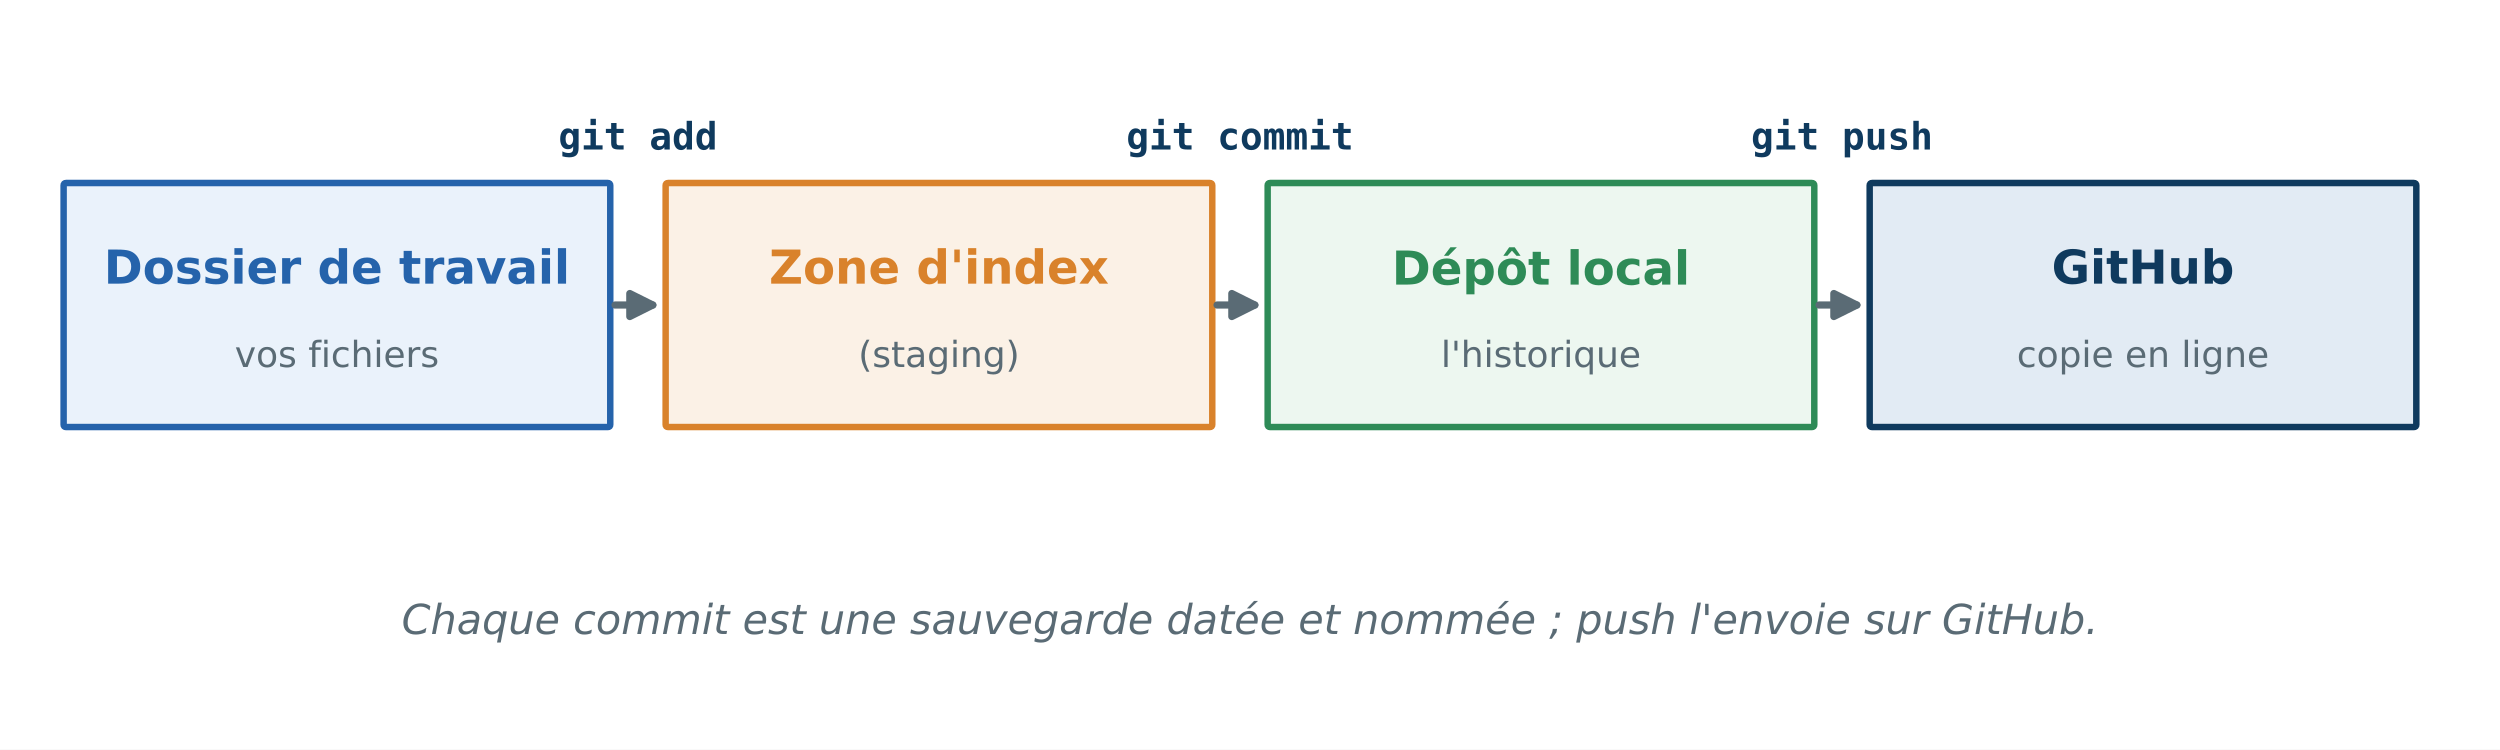
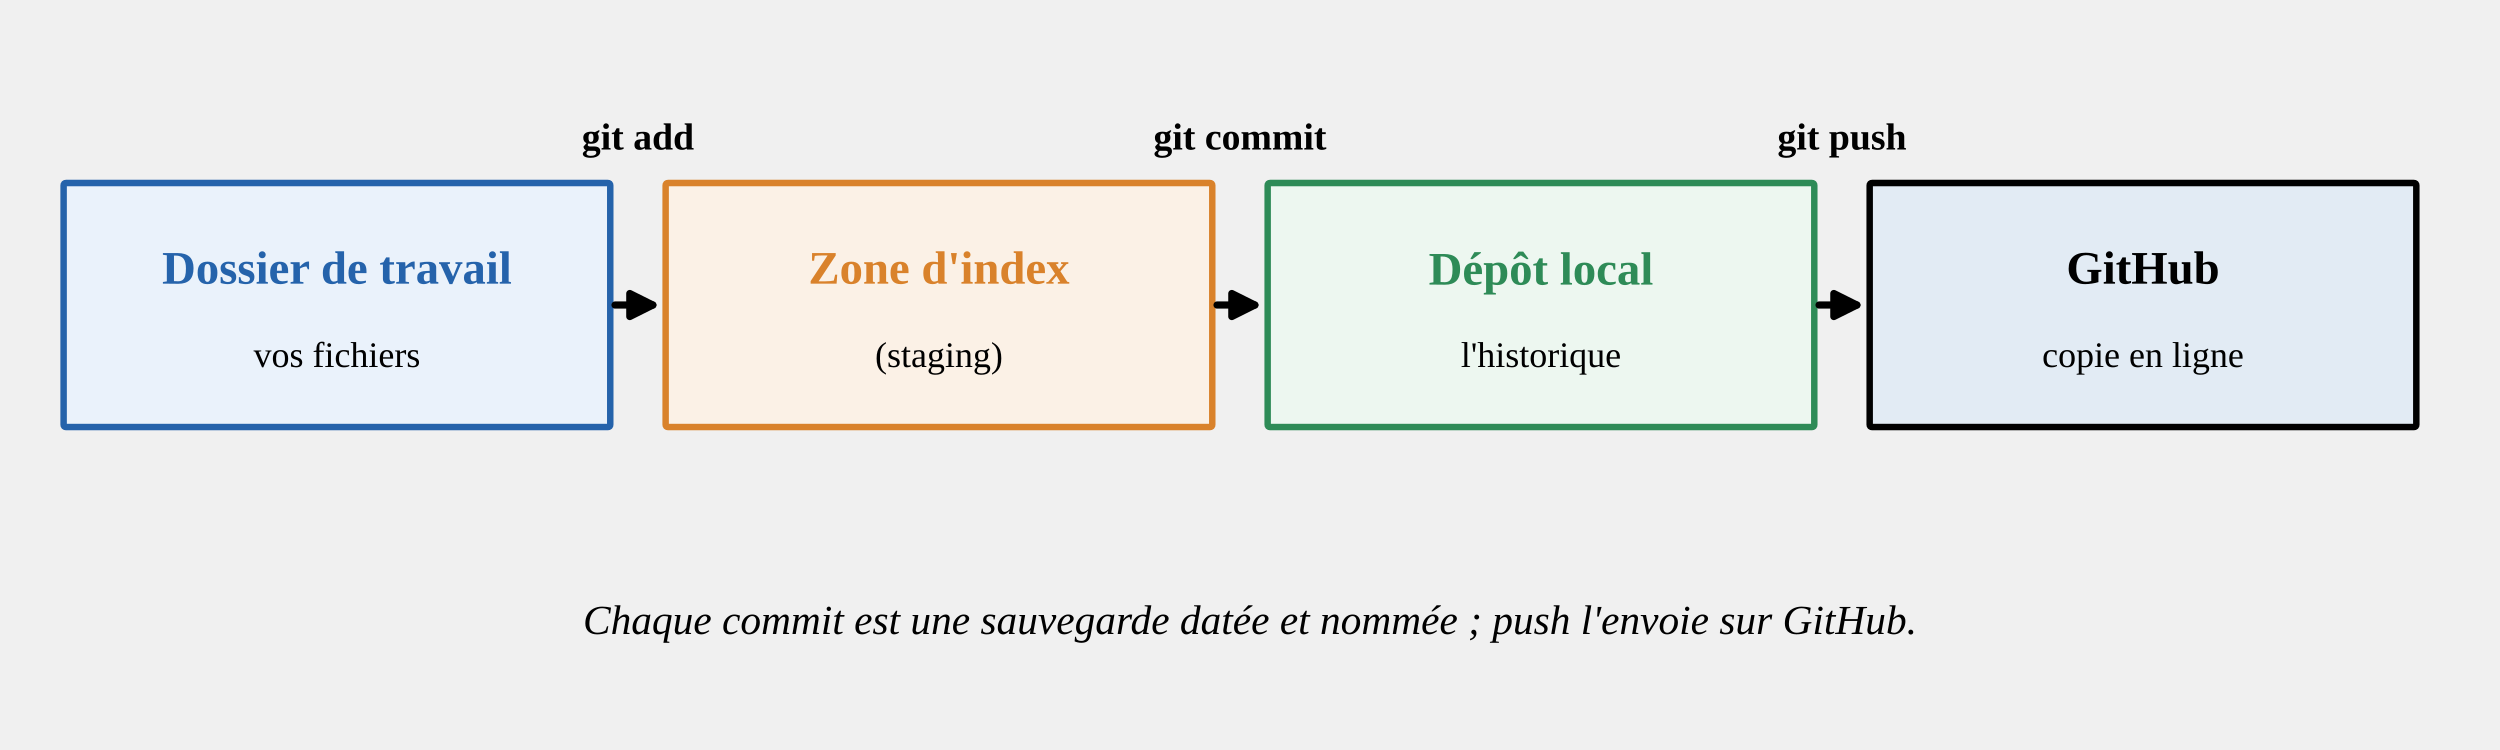
<svg xmlns="http://www.w3.org/2000/svg" width="695.16pt" height="208.44pt" viewBox="0 0 695.16 208.44" version="1.1">
  <defs>
    <style type="text/css">*{stroke-linejoin: round; stroke-linecap: butt}</style>
  </defs>
  <g id="figure_1">
    <g id="patch_1">
-       <path d="M 0 208.44  L 695.16 208.44  L 695.16 0  L 0 0  z " style="fill: #ffffff" />
+       <path d="M 0 208.44  L 695.16 208.44  L 695.16 0  L 0 0  z " style="fill: none" />
    </g>
    <g id="axes_1">
      <g id="patch_2">
        <path d="M 18.36 118.745  L 169.02 118.745  Q 169.69 118.745 169.69 118.08  L 169.69 51.552  Q 169.69 50.887 169.02 50.887  L 18.36 50.887  Q 17.69 50.887 17.69 51.552  L 17.69 118.08  Q 17.69 118.745 18.36 118.745  z " clip-path="url(#p9a68f1b565)" style="fill: #eaf2fb; stroke: #2563ab; stroke-width: 1.8; stroke-linejoin: miter" />
      </g>
      <g id="patch_3">
        <path d="M 185.76 118.745  L 336.42 118.745  Q 337.09 118.745 337.09 118.08  L 337.09 51.552  Q 337.09 50.887 336.42 50.887  L 185.76 50.887  Q 185.09 50.887 185.09 51.552  L 185.09 118.08  Q 185.09 118.745 185.76 118.745  z " clip-path="url(#p9a68f1b565)" style="fill: #fbf1e6; stroke: #d9822b; stroke-width: 1.8; stroke-linejoin: miter" />
      </g>
      <g id="patch_4">
        <path d="M 353.16 118.745  L 503.82 118.745  Q 504.49 118.745 504.49 118.08  L 504.49 51.552  Q 504.49 50.887 503.82 50.887  L 353.16 50.887  Q 352.49 50.887 352.49 51.552  L 352.49 118.08  Q 352.49 118.745 353.16 118.745  z " clip-path="url(#p9a68f1b565)" style="fill: #edf7f0; stroke: #2e8b57; stroke-width: 1.8; stroke-linejoin: miter" />
      </g>
      <g id="patch_5">
-         <path d="M 520.56 118.745  L 671.22 118.745  Q 671.89 118.745 671.89 118.08  L 671.89 51.552  Q 671.89 50.887 671.22 50.887  L 520.56 50.887  Q 519.89 50.887 519.89 51.552  L 519.89 118.08  Q 519.89 118.745 520.56 118.745  z " clip-path="url(#p9a68f1b565)" style="fill: #e2ebf4; stroke: #0f3a5e; stroke-width: 1.8; stroke-linejoin: miter" />
+         <path d="M 520.56 118.745  L 671.22 118.745  Q 671.89 118.745 671.89 118.08  L 671.89 51.552  Q 671.89 50.887 671.22 50.887  L 520.56 50.887  Q 519.89 50.887 519.89 51.552  L 519.89 118.08  Q 519.89 118.745 520.56 118.745  z " clip-path="url(#p9a68f1b565)" style="fill: #e2ebf4; stroke: currentColor; stroke-width: 1.8; stroke-linejoin: miter" />
      </g>
      <g id="patch_6">
-         <path d="M 171.019 84.816  Q 177.391 84.816 181.526 84.816  " clip-path="url(#p9a68f1b565)" style="fill: none; stroke: #5a6b75; stroke-width: 2; stroke-linecap: round" />
-         <path d="M 175.126 81.616  L 181.526 84.816  L 175.126 88.016  z " clip-path="url(#p9a68f1b565)" style="fill: #5a6b75; stroke: #5a6b75; stroke-width: 2; stroke-linecap: round" />
+         <path d="M 171.019 84.816  Q 177.391 84.816 181.526 84.816  " clip-path="url(#p9a68f1b565)" style="fill: none; stroke: currentColor; stroke-width: 2; stroke-linecap: round" />
+         <path d="M 175.126 81.616  L 181.526 84.816  L 175.126 88.016  z " clip-path="url(#p9a68f1b565)" style="fill: currentColor; stroke: currentColor; stroke-width: 2; stroke-linecap: round" />
      </g>
      <g id="patch_7">
-         <path d="M 338.419 84.816  Q 344.791 84.816 348.926 84.816  " clip-path="url(#p9a68f1b565)" style="fill: none; stroke: #5a6b75; stroke-width: 2; stroke-linecap: round" />
-         <path d="M 342.526 81.616  L 348.926 84.816  L 342.526 88.016  z " clip-path="url(#p9a68f1b565)" style="fill: #5a6b75; stroke: #5a6b75; stroke-width: 2; stroke-linecap: round" />
+         <path d="M 338.419 84.816  Q 344.791 84.816 348.926 84.816  " clip-path="url(#p9a68f1b565)" style="fill: none; stroke: currentColor; stroke-width: 2; stroke-linecap: round" />
+         <path d="M 342.526 81.616  L 348.926 84.816  L 342.526 88.016  z " clip-path="url(#p9a68f1b565)" style="fill: currentColor; stroke: currentColor; stroke-width: 2; stroke-linecap: round" />
      </g>
      <g id="patch_8">
-         <path d="M 505.819 84.816  Q 512.191 84.816 516.326 84.816  " clip-path="url(#p9a68f1b565)" style="fill: none; stroke: #5a6b75; stroke-width: 2; stroke-linecap: round" />
-         <path d="M 509.926 81.616  L 516.326 84.816  L 509.926 88.016  z " clip-path="url(#p9a68f1b565)" style="fill: #5a6b75; stroke: #5a6b75; stroke-width: 2; stroke-linecap: round" />
+         <path d="M 505.819 84.816  Q 512.191 84.816 516.326 84.816  " clip-path="url(#p9a68f1b565)" style="fill: none; stroke: currentColor; stroke-width: 2; stroke-linecap: round" />
+         <path d="M 509.926 81.616  L 516.326 84.816  L 509.926 88.016  z " clip-path="url(#p9a68f1b565)" style="fill: currentColor; stroke: currentColor; stroke-width: 2; stroke-linecap: round" />
      </g>
      <g id="text_1">
-         <text style="font-weight: 700; font-size: 13px; font-family: 'DejaVu Sans'; text-anchor: middle; fill: #2563ab" x="93.69" y="78.88" transform="rotate(-0 93.69 78.87954)">Dossier de travail</text>
+         <text style="font-weight: 700; font-size: 13px; font-family: inherit; text-anchor: middle; fill: #2563ab" x="93.69" y="78.88" transform="rotate(-0 93.69 78.87954)">Dossier de travail</text>
      </g>
      <g id="text_2">
-         <text style="font-size: 10px; font-family: 'DejaVu Sans'; text-anchor: middle; fill: #5a6b75" x="93.69" y="102.05" transform="rotate(-0 93.69 102.0502)">vos fichiers</text>
+         <text style="font-size: 10px; font-family: inherit; text-anchor: middle; fill: currentColor" x="93.69" y="102.05" transform="rotate(-0 93.69 102.0502)">vos fichiers</text>
      </g>
      <g id="text_3">
-         <text style="font-weight: 700; font-size: 13px; font-family: 'DejaVu Sans'; text-anchor: middle; fill: #d9822b" x="261.09" y="78.88" transform="rotate(-0 261.09 78.87954)">Zone d'index</text>
+         <text style="font-weight: 700; font-size: 13px; font-family: inherit; text-anchor: middle; fill: #d9822b" x="261.09" y="78.88" transform="rotate(-0 261.09 78.87954)">Zone d'index</text>
      </g>
      <g id="text_4">
-         <text style="font-size: 10px; font-family: 'DejaVu Sans'; text-anchor: middle; fill: #5a6b75" x="261.09" y="102.05" transform="rotate(-0 261.09 102.0502)">(staging)</text>
+         <text style="font-size: 10px; font-family: inherit; text-anchor: middle; fill: currentColor" x="261.09" y="102.05" transform="rotate(-0 261.09 102.0502)">(staging)</text>
      </g>
      <g id="text_5">
-         <text style="font-weight: 700; font-size: 13px; font-family: 'DejaVu Sans'; text-anchor: middle; fill: #2e8b57" x="428.49" y="79.14" transform="rotate(-0 428.49 79.13954)">Dépôt local</text>
+         <text style="font-weight: 700; font-size: 13px; font-family: inherit; text-anchor: middle; fill: #2e8b57" x="428.49" y="79.14" transform="rotate(-0 428.49 79.13954)">Dépôt local</text>
      </g>
      <g id="text_6">
-         <text style="font-size: 10px; font-family: 'DejaVu Sans'; text-anchor: middle; fill: #5a6b75" x="428.49" y="102.05" transform="rotate(-0 428.49 102.0502)">l'historique</text>
+         <text style="font-size: 10px; font-family: inherit; text-anchor: middle; fill: currentColor" x="428.49" y="102.05" transform="rotate(-0 428.49 102.0502)">l'historique</text>
      </g>
      <g id="text_7">
-         <text style="font-weight: 700; font-size: 13px; font-family: 'DejaVu Sans'; text-anchor: middle; fill: #0f3a5e" x="595.89" y="78.88" transform="rotate(-0 595.89 78.87954)">GitHub</text>
+         <text style="font-weight: 700; font-size: 13px; font-family: inherit; text-anchor: middle; fill: currentColor" x="595.89" y="78.88" transform="rotate(-0 595.89 78.87954)">GitHub</text>
      </g>
      <g id="text_8">
-         <text style="font-size: 10px; font-family: 'DejaVu Sans'; text-anchor: middle; fill: #5a6b75" x="595.89" y="102.05" transform="rotate(-0 595.89 102.0502)">copie en ligne</text>
+         <text style="font-size: 10px; font-family: inherit; text-anchor: middle; fill: currentColor" x="595.89" y="102.05" transform="rotate(-0 595.89 102.0502)">copie en ligne</text>
      </g>
      <g id="text_9">
-         <text style="font-weight: 700; font-size: 10.5px; font-family: 'DejaVu Sans Mono', 'Bitstream Vera Sans Mono', 'Computer Modern Typewriter', 'Andale Mono', 'Nimbus Mono L', 'Courier New', 'Courier', 'Fixed', 'Terminal', monospace; text-anchor: middle; fill: #0f3a5e" x="177.39" y="41.573" transform="rotate(-0 177.39 41.5728)">git add</text>
+         <text style="font-weight: 700; font-size: 10.5px; font-family: inherit; text-anchor: middle; fill: currentColor" x="177.39" y="41.573" transform="rotate(-0 177.39 41.5728)">git add</text>
      </g>
      <g id="text_10">
-         <text style="font-weight: 700; font-size: 10.5px; font-family: 'DejaVu Sans Mono', 'Bitstream Vera Sans Mono', 'Computer Modern Typewriter', 'Andale Mono', 'Nimbus Mono L', 'Courier New', 'Courier', 'Fixed', 'Terminal', monospace; text-anchor: middle; fill: #0f3a5e" x="344.79" y="41.573" transform="rotate(-0 344.79 41.5728)">git commit</text>
+         <text style="font-weight: 700; font-size: 10.5px; font-family: inherit; text-anchor: middle; fill: currentColor" x="344.79" y="41.573" transform="rotate(-0 344.79 41.5728)">git commit</text>
      </g>
      <g id="text_11">
-         <text style="font-weight: 700; font-size: 10.5px; font-family: 'DejaVu Sans Mono', 'Bitstream Vera Sans Mono', 'Computer Modern Typewriter', 'Andale Mono', 'Nimbus Mono L', 'Courier New', 'Courier', 'Fixed', 'Terminal', monospace; text-anchor: middle; fill: #0f3a5e" x="512.19" y="41.573" transform="rotate(-0 512.19 41.5728)">git push</text>
+         <text style="font-weight: 700; font-size: 10.5px; font-family: inherit; text-anchor: middle; fill: currentColor" x="512.19" y="41.573" transform="rotate(-0 512.19 41.5728)">git push</text>
      </g>
      <g id="text_12">
-         <text style="font-style: italic; font-size: 11.5px; font-family: 'DejaVu Sans'; text-anchor: middle; fill: #5a6b75" x="347.58" y="176.292" transform="rotate(-0 347.58 176.292)">Chaque commit est une sauvegarde datée et nommée ; push l'envoie sur GitHub.</text>
+         <text style="font-style: italic; font-size: 11.5px; font-family: inherit; text-anchor: middle; fill: currentColor" x="347.58" y="176.292" transform="rotate(-0 347.58 176.292)">Chaque commit est une sauvegarde datée et nommée ; push l'envoie sur GitHub.</text>
      </g>
    </g>
  </g>
  <defs>
    <clipPath id="p9a68f1b565">
      <rect x="7.2" y="7.2" width="680.76" height="194.04" />
    </clipPath>
  </defs>
</svg>
